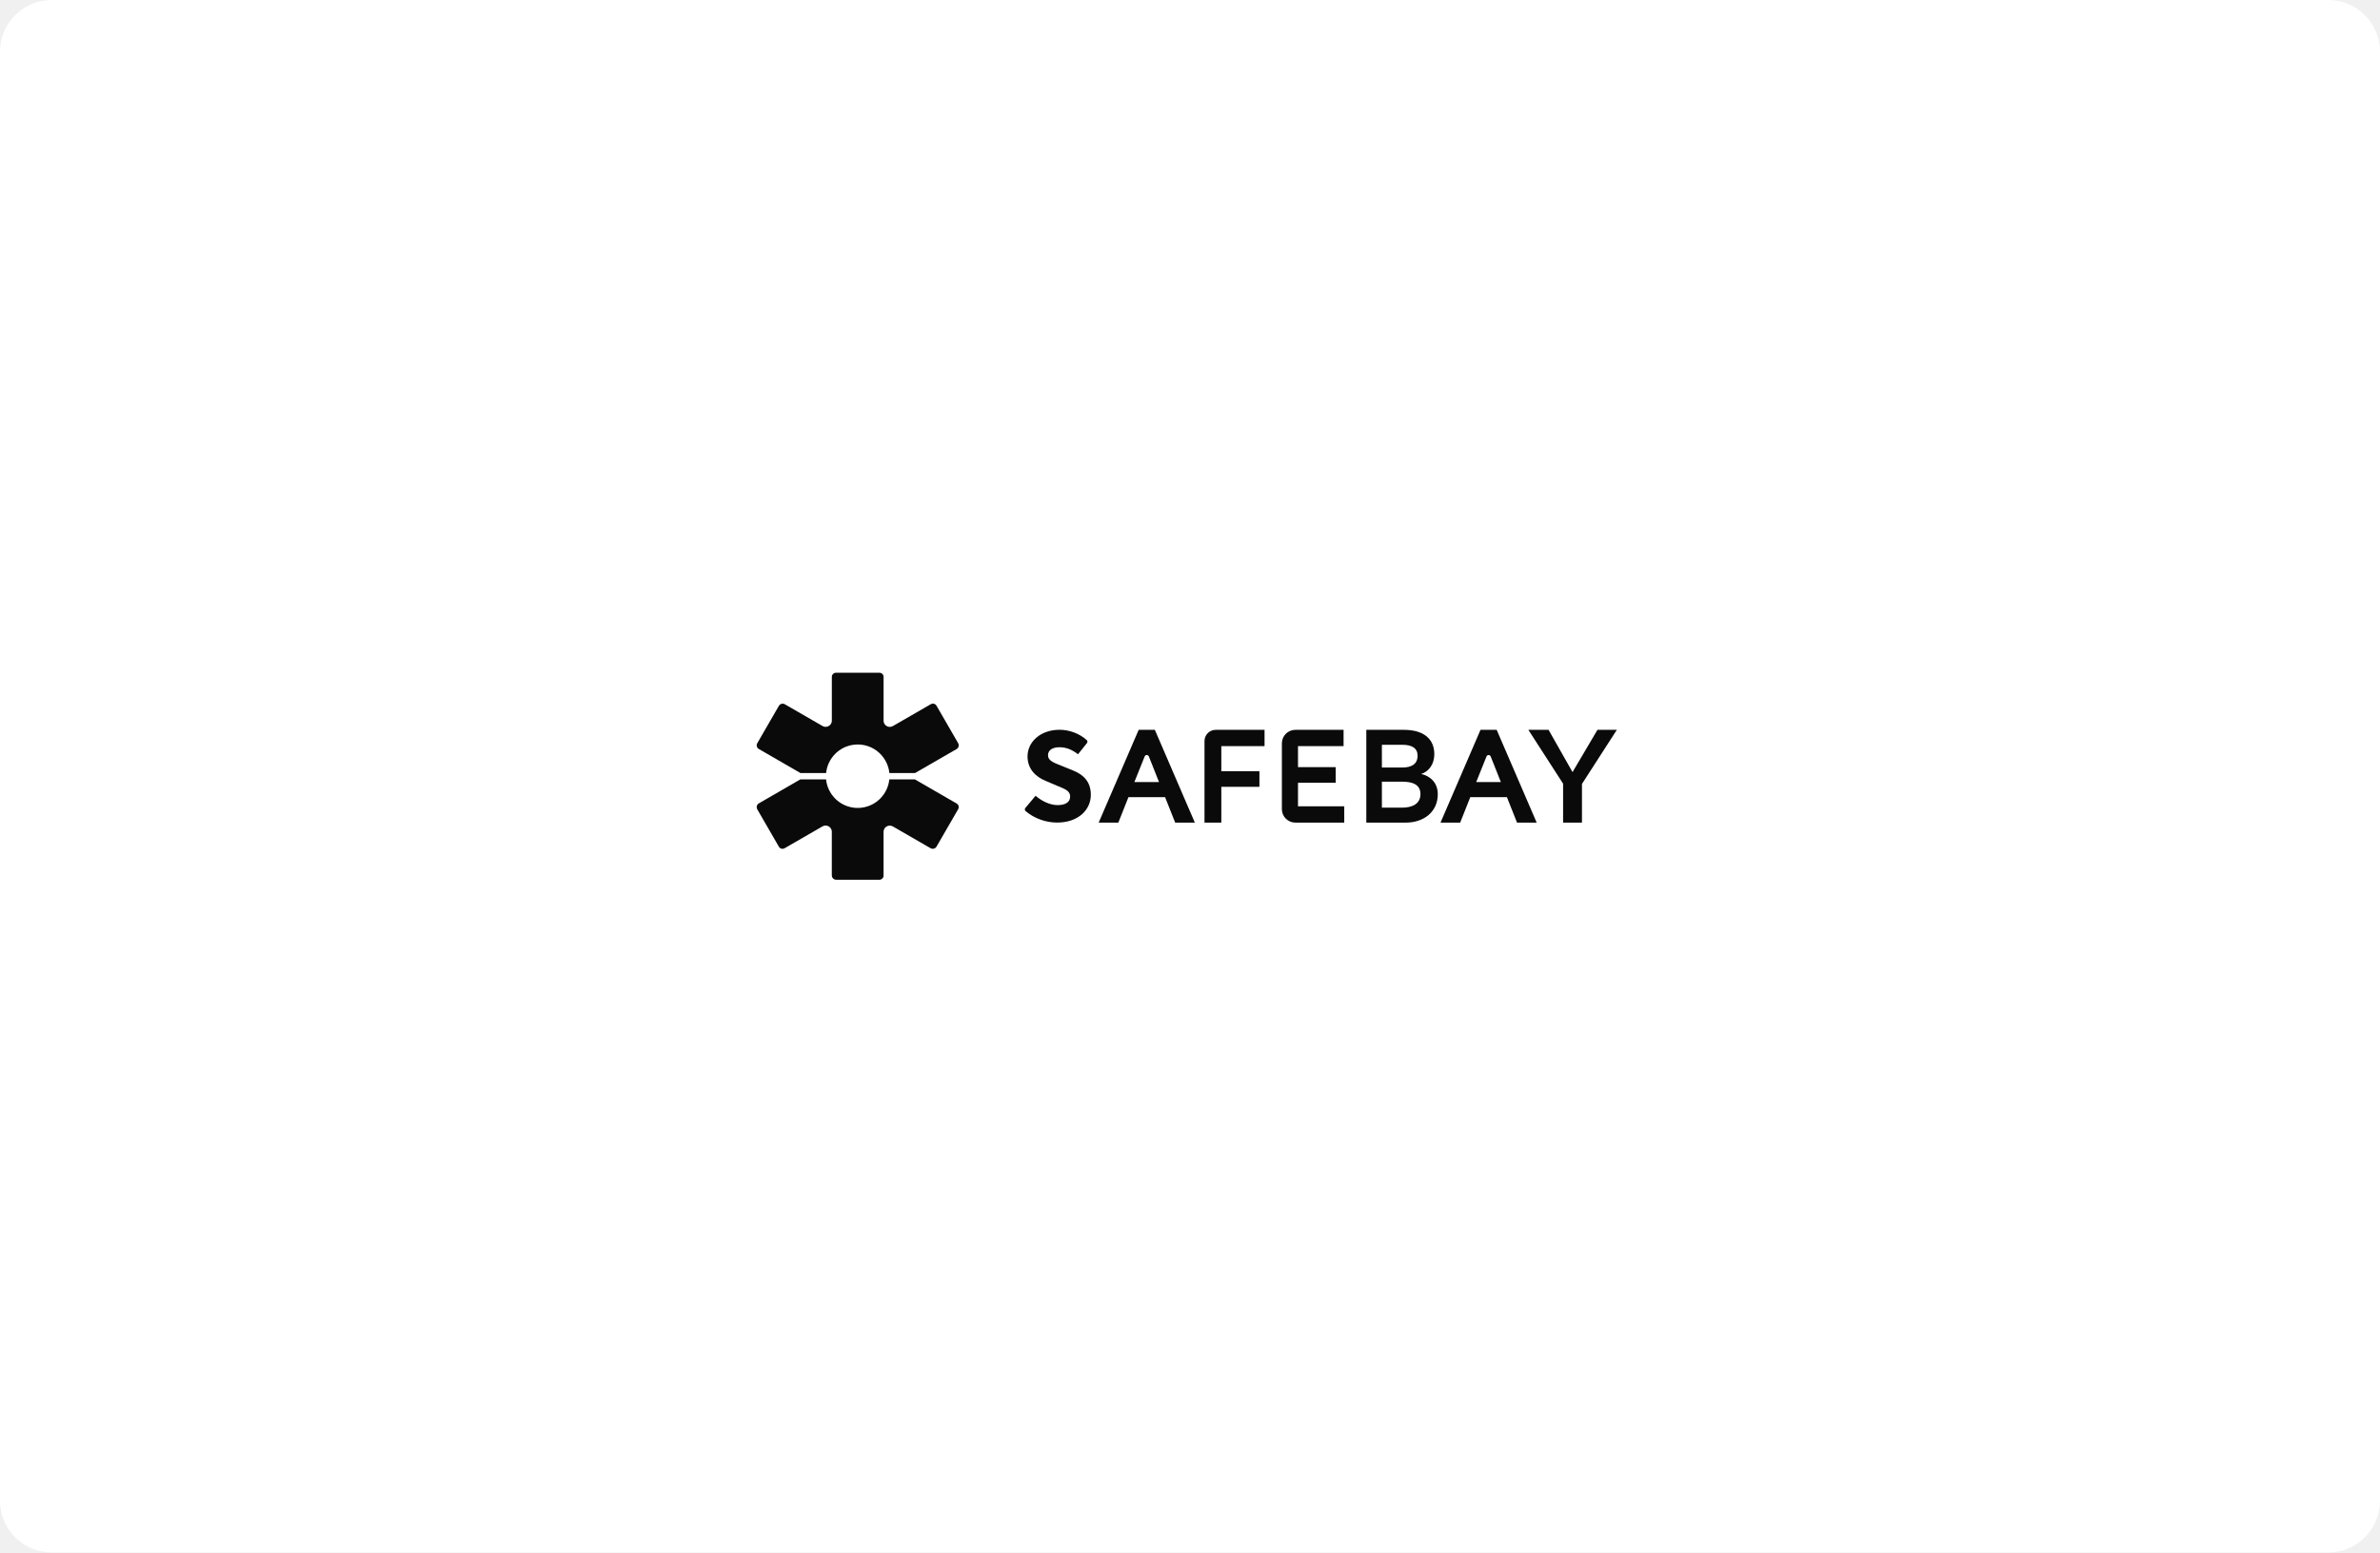
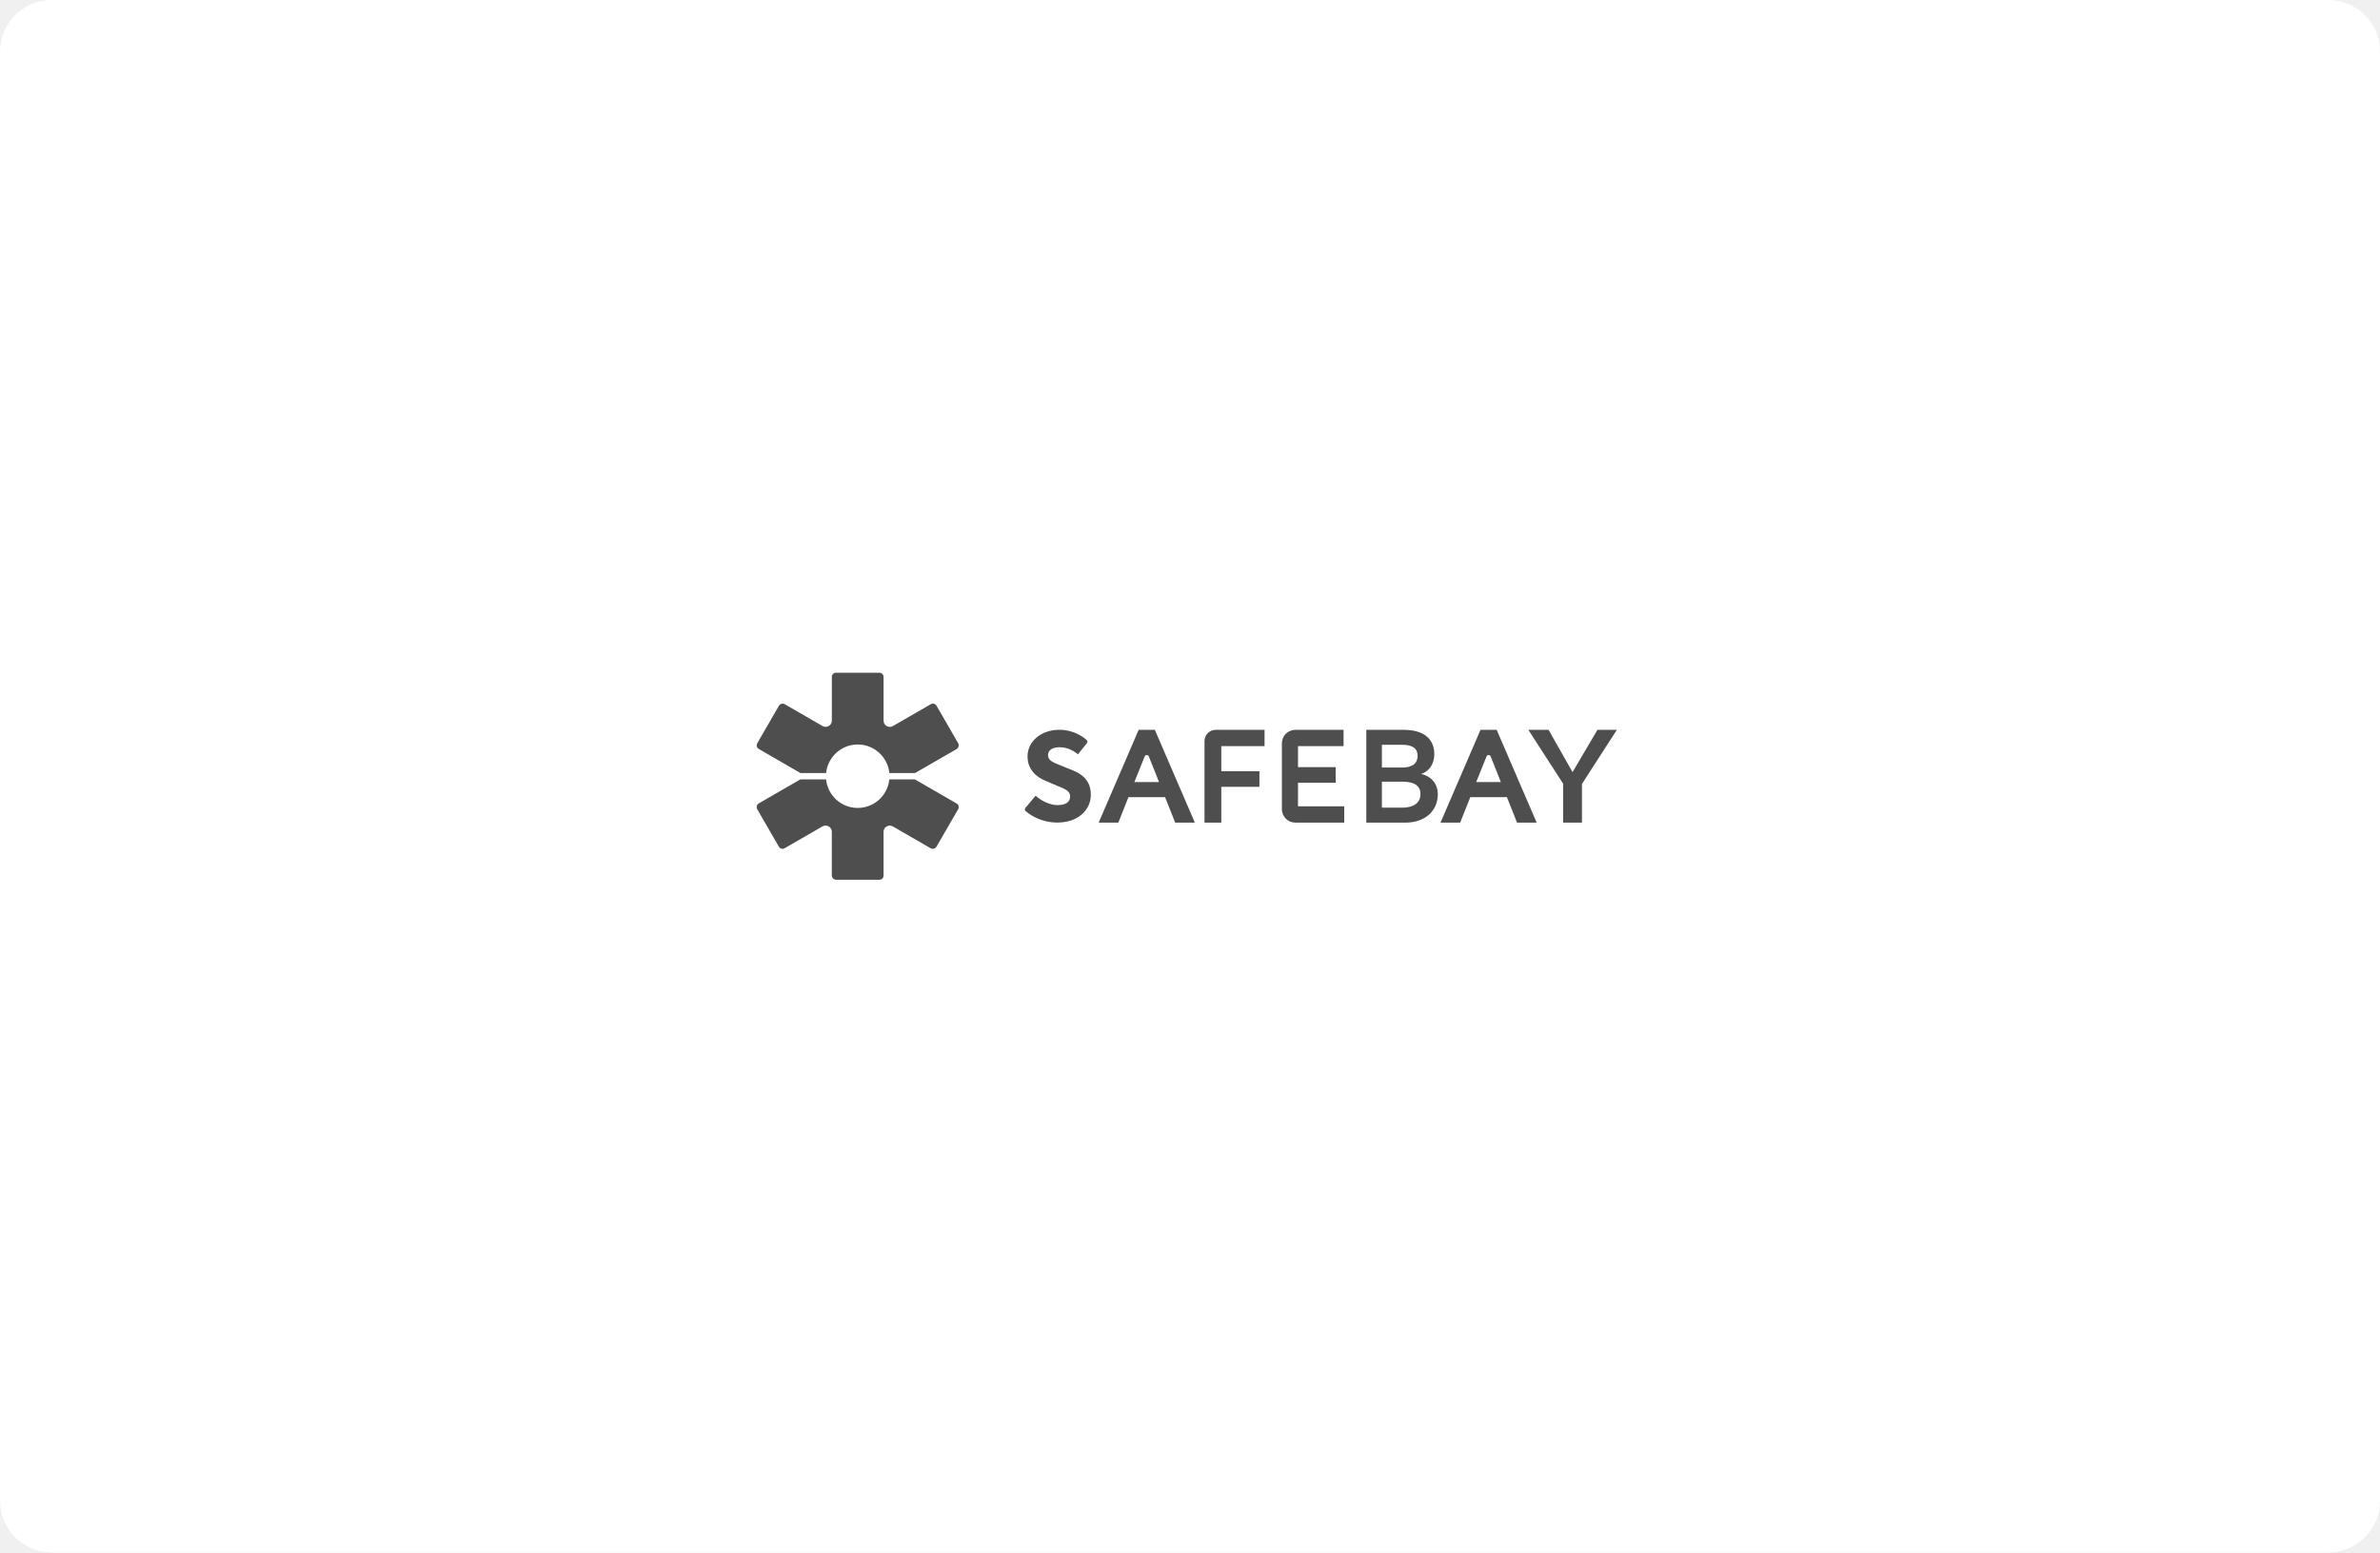
<svg xmlns="http://www.w3.org/2000/svg" preserveAspectRatio="none" overflow="visible" style="display: block;" width="368" height="240" viewBox="0 0 368 240" fill="none">
  <g id="Frame 396">
    <rect id="Rectangle 34625171" width="368" height="240" rx="8" fill="white" />
    <g id="Safebay">
-       <path d="M137.667 119.329C137.601 118.822 137.458 118.336 137.247 117.878C137.118 117.594 136.958 117.313 136.768 117.046C135.91 115.842 134.577 115.071 133.116 114.936C132.963 114.922 132.804 114.912 132.626 114.912C132.449 114.912 132.297 114.919 132.147 114.936C130.683 115.071 129.346 115.842 128.485 117.046C128.298 117.309 128.135 117.594 127.999 117.892C127.791 118.35 127.652 118.832 127.586 119.329H123.82L117.409 115.63C117.301 115.568 117.222 115.467 117.19 115.349C117.159 115.228 117.173 115.103 117.235 114.995L120.582 109.204C120.672 109.052 120.838 108.955 121.015 108.955C121.102 108.955 121.186 108.979 121.262 109.02L127.093 112.386C127.267 112.487 127.461 112.539 127.659 112.539C128.284 112.539 128.794 112.029 128.794 111.404V104.638C128.794 104.382 129.003 104.173 129.259 104.173H135.983C136.24 104.173 136.448 104.382 136.448 104.638V111.411C136.448 112.036 136.958 112.546 137.583 112.546C137.781 112.546 137.976 112.494 138.149 112.393L144.015 109.01C144.085 108.968 144.165 108.948 144.248 108.948C144.415 108.948 144.571 109.038 144.654 109.18L148 114.971C148.136 115.21 148.056 115.516 147.816 115.651L141.447 119.325H137.667V119.329Z" fill="#0A0A0A" />
-       <path d="M135.983 104.347C136.146 104.347 136.275 104.479 136.275 104.638V111.411C136.275 112.133 136.861 112.719 137.583 112.719C137.809 112.719 138.035 112.657 138.236 112.542L144.102 109.159C144.147 109.135 144.196 109.121 144.244 109.121C144.349 109.121 144.449 109.177 144.501 109.267L147.847 115.058C147.893 115.134 147.903 115.221 147.882 115.307C147.861 115.391 147.806 115.46 147.729 115.505L141.402 119.159H137.816C137.739 118.69 137.604 118.239 137.406 117.816C137.274 117.521 137.104 117.23 136.906 116.952C136.018 115.706 134.643 114.912 133.13 114.77C132.97 114.752 132.804 114.745 132.62 114.745C132.436 114.745 132.276 114.752 132.127 114.77C130.606 114.908 129.225 115.706 128.336 116.952C128.142 117.226 127.972 117.518 127.833 117.826C127.638 118.253 127.503 118.701 127.427 119.162H123.858L117.492 115.481C117.423 115.443 117.374 115.38 117.353 115.304C117.333 115.228 117.343 115.148 117.381 115.082L120.734 109.291C120.793 109.191 120.901 109.128 121.015 109.128C121.071 109.128 121.127 109.142 121.175 109.17L127.007 112.535C127.208 112.65 127.434 112.712 127.659 112.712C128.381 112.712 128.968 112.126 128.968 111.404V104.638C128.968 104.475 129.1 104.347 129.259 104.347H135.983ZM135.983 104H129.259C128.905 104 128.621 104.288 128.621 104.638V111.404C128.621 111.966 128.159 112.365 127.659 112.365C127.5 112.365 127.336 112.324 127.18 112.237L121.349 108.871C121.245 108.809 121.13 108.781 121.015 108.781C120.783 108.781 120.557 108.903 120.432 109.118L117.086 114.908C116.909 115.217 117.017 115.606 117.322 115.783L123.768 119.506H127.736C127.791 118.961 127.933 118.444 128.152 117.965C128.284 117.677 128.44 117.406 128.624 117.15C129.43 116.019 130.703 115.245 132.165 115.113C132.314 115.096 132.47 115.092 132.626 115.092C132.783 115.092 132.942 115.099 133.099 115.113C134.556 115.252 135.823 116.026 136.625 117.15C136.806 117.403 136.962 117.67 137.09 117.955C137.316 118.433 137.458 118.957 137.514 119.502H141.495L147.903 115.804C148.226 115.62 148.333 115.207 148.149 114.884L144.803 109.093C144.685 108.889 144.47 108.774 144.248 108.774C144.14 108.774 144.029 108.802 143.929 108.861L138.062 112.244C137.906 112.334 137.743 112.372 137.583 112.372C137.08 112.372 136.622 111.97 136.622 111.411V104.638C136.622 104.288 136.334 104 135.983 104Z" fill="#0A0A0A" />
-       <path d="M129.284 135.823C129.01 135.823 128.787 135.601 128.787 135.327V128.582C128.787 127.957 128.277 127.447 127.652 127.447C127.458 127.447 127.26 127.5 127.087 127.6L121.22 130.983C121.151 131.025 121.071 131.045 120.988 131.045C120.821 131.045 120.665 130.955 120.582 130.813L117.239 125.026C117.173 124.911 117.156 124.776 117.19 124.648C117.225 124.519 117.308 124.412 117.423 124.346L123.792 120.671H127.572C127.638 121.178 127.781 121.664 127.993 122.122C128.121 122.403 128.281 122.687 128.472 122.954C129.329 124.158 130.662 124.929 132.123 125.064C132.276 125.078 132.436 125.088 132.613 125.088C132.79 125.088 132.946 125.081 133.092 125.064C134.556 124.929 135.893 124.158 136.754 122.954C136.941 122.691 137.104 122.406 137.24 122.108C137.448 121.65 137.587 121.168 137.653 120.671H141.419L147.827 124.37C147.934 124.432 148.014 124.533 148.045 124.651C148.077 124.769 148.063 124.897 148 125.005L144.651 130.796C144.56 130.948 144.397 131.045 144.217 131.045C144.13 131.045 144.047 131.021 143.97 130.98L138.139 127.614C137.965 127.513 137.771 127.461 137.573 127.461C136.948 127.461 136.438 127.971 136.438 128.596V135.362C136.438 135.618 136.23 135.827 135.973 135.827H129.28L129.284 135.823Z" fill="#0A0A0A" />
-       <path d="M141.377 120.841L147.743 124.516C147.813 124.554 147.861 124.616 147.882 124.693C147.903 124.769 147.893 124.849 147.854 124.915L144.505 130.705C144.446 130.806 144.338 130.868 144.224 130.868C144.168 130.868 144.113 130.855 144.064 130.827L138.232 127.461C138.031 127.347 137.805 127.284 137.58 127.284C137.247 127.284 136.913 127.42 136.67 127.652C136.414 127.899 136.271 128.235 136.271 128.592V135.358C136.271 135.521 136.139 135.65 135.98 135.65H129.287C129.11 135.65 128.964 135.504 128.964 135.327V128.582C128.964 127.86 128.378 127.274 127.656 127.274C127.43 127.274 127.205 127.336 127.003 127.451L121.137 130.834C121.092 130.858 121.043 130.872 120.995 130.872C120.891 130.872 120.79 130.816 120.738 130.726L117.392 124.939C117.346 124.863 117.336 124.776 117.357 124.689C117.378 124.606 117.433 124.536 117.51 124.491L123.838 120.838H127.423C127.5 121.306 127.635 121.757 127.833 122.181C127.965 122.476 128.135 122.767 128.333 123.045C129.221 124.29 130.596 125.085 132.109 125.227C132.269 125.244 132.436 125.251 132.62 125.251C132.804 125.251 132.963 125.244 133.112 125.227C134.633 125.088 136.014 124.29 136.903 123.045C137.097 122.77 137.267 122.479 137.406 122.17C137.601 121.743 137.736 121.296 137.812 120.834H141.381M141.474 120.487H137.507C137.451 121.032 137.309 121.549 137.09 122.028C136.958 122.316 136.802 122.587 136.618 122.843C135.813 123.974 134.539 124.748 133.078 124.88C132.928 124.897 132.772 124.901 132.616 124.901C132.46 124.901 132.3 124.894 132.144 124.88C130.686 124.741 129.419 123.967 128.617 122.843C128.437 122.59 128.281 122.323 128.152 122.038C127.927 121.56 127.784 121.036 127.729 120.491H123.747L117.336 124.193C117.013 124.377 116.906 124.79 117.09 125.112L120.436 130.903C120.554 131.108 120.769 131.222 120.991 131.222C121.099 131.222 121.21 131.195 121.311 131.136L127.177 127.753C127.333 127.663 127.496 127.624 127.656 127.624C128.159 127.624 128.617 128.027 128.617 128.585V135.33C128.617 135.698 128.916 136 129.287 136H135.98C136.334 136 136.618 135.712 136.618 135.362V128.596C136.618 128.034 137.08 127.635 137.58 127.635C137.739 127.635 137.903 127.676 138.059 127.763L143.89 131.129C143.995 131.191 144.109 131.219 144.224 131.219C144.456 131.219 144.682 131.097 144.807 130.882L148.156 125.092C148.333 124.783 148.226 124.394 147.92 124.217L141.474 120.494V120.487Z" fill="#0A0A0A" />
-       <path d="M163.454 126.996C161.729 126.996 159.99 126.365 158.688 125.258C158.622 125.203 158.615 125.095 158.674 125.022L160.146 123.267C161.191 124.131 162.44 124.641 163.523 124.641C164.87 124.641 165.641 124.092 165.641 123.131C165.641 122.17 164.828 121.851 163.704 121.39L163.537 121.324L161.743 120.557C160.736 120.147 159.056 119.138 159.056 116.945C159.056 114.752 161.1 112.997 163.811 112.997C165.314 112.997 166.81 113.562 167.918 114.548C167.98 114.603 167.987 114.704 167.932 114.773L166.654 116.366C165.686 115.654 164.828 115.349 163.811 115.349C162.614 115.349 161.874 115.89 161.874 116.765C161.874 117.684 162.77 118.038 163.898 118.486L164.096 118.565L165.859 119.28C167.657 120.005 168.497 121.15 168.497 122.881C168.497 125.303 166.425 126.996 163.457 126.996H163.454Z" fill="#0A0A0A" />
-       <path d="M163.811 113.174C165.273 113.174 166.727 113.722 167.793 114.669L166.619 116.133C165.682 115.474 164.804 115.179 163.811 115.179C162.51 115.179 161.697 115.786 161.697 116.765C161.697 117.802 162.687 118.194 163.832 118.645L164.027 118.721L165.79 119.436C167.515 120.134 168.317 121.226 168.317 122.878C168.317 125.199 166.314 126.819 163.45 126.819C161.763 126.819 160.069 126.202 158.806 125.133L160.167 123.506C161.215 124.328 162.447 124.811 163.52 124.811C165.589 124.811 165.811 123.634 165.811 123.128C165.811 122.066 164.908 121.695 163.766 121.226L163.607 121.161L161.802 120.39C160.84 119.998 159.226 119.03 159.226 116.942C159.226 114.853 161.198 113.167 163.808 113.167M163.808 112.82C160.927 112.82 158.879 114.652 158.879 116.942C158.879 118.95 160.236 120.13 161.673 120.713L163.471 121.48C164.679 121.976 165.467 122.257 165.467 123.128C165.467 123.95 164.828 124.464 163.523 124.464C162.385 124.464 161.107 123.874 160.125 123.017L158.542 124.908C158.424 125.05 158.434 125.265 158.577 125.387C159.958 126.559 161.756 127.163 163.454 127.163C166.751 127.163 168.667 125.171 168.667 122.875C168.667 120.918 167.612 119.794 165.922 119.11L164.158 118.395C162.95 117.913 162.045 117.608 162.045 116.758C162.045 115.967 162.732 115.519 163.811 115.519C164.891 115.519 165.773 115.904 166.685 116.602L168.067 114.877C168.178 114.738 168.168 114.53 168.036 114.412C166.866 113.368 165.307 112.816 163.815 112.816L163.808 112.82Z" fill="#0A0A0A" />
-       <path d="M181.823 126.996L180.261 123.062H174.36L172.798 126.996H170.139L176.176 113H178.446L184.482 126.996H181.823ZM177.311 116.553C177.095 116.553 176.908 116.681 176.828 116.879L175.141 121.077H179.466L177.797 116.879C177.717 116.681 177.526 116.549 177.314 116.549L177.311 116.553Z" fill="#0A0A0A" />
-       <path d="M178.335 113.174L184.222 126.823H181.945L180.383 122.888H174.246L172.684 126.823H170.407L176.294 113.174H178.335ZM174.884 121.251H179.72L179.532 120.775L177.96 116.817C177.856 116.549 177.602 116.379 177.314 116.379C177.026 116.379 176.776 116.549 176.668 116.813L174.884 121.251ZM178.564 112.827H176.064L169.879 127.17H172.92L174.482 123.235H180.147L181.709 127.17H184.749L178.564 112.827ZM175.398 120.904L176.991 116.942C177.05 116.796 177.182 116.723 177.314 116.723C177.446 116.723 177.578 116.796 177.637 116.942L179.209 120.9H175.398V120.904Z" fill="#0A0A0A" />
-       <path d="M234.682 126.996L233.12 123.062H227.219L225.657 126.996H222.998L229.034 113H231.304L237.341 126.996H234.682ZM230.169 116.553C229.954 116.553 229.767 116.681 229.687 116.879L228 121.077H232.325L230.655 116.879C230.575 116.681 230.385 116.549 230.173 116.549L230.169 116.553Z" fill="#0A0A0A" />
-       <path d="M231.19 113.174L237.077 126.823H234.8L233.238 122.888H227.101L225.539 126.823H223.262L229.149 113.174H231.19ZM227.74 121.251H232.575L232.387 120.775L230.815 116.817C230.711 116.549 230.457 116.379 230.169 116.379C229.881 116.379 229.631 116.549 229.524 116.813L227.74 121.251ZM231.419 112.827H228.92L222.734 127.17H225.775L227.337 123.235H233.002L234.564 127.17H237.605L231.419 112.827ZM228.253 120.904L229.846 116.942C229.906 116.796 230.037 116.723 230.169 116.723C230.301 116.723 230.433 116.796 230.492 116.942L232.065 120.9H228.253V120.904Z" fill="#0A0A0A" />
-       <path d="M241.867 126.996V121.098L236.64 113H239.344L243.148 119.71L247.105 113H249.684L244.436 121.143V126.996H241.867Z" fill="#0A0A0A" />
-       <path d="M249.368 113.174L244.318 121.004L244.262 121.091V126.823H242.041V121.046L241.985 120.959L236.959 113.174H239.243L242.849 119.533L243.144 120.057L243.45 119.54L247.202 113.174H249.365M250 112.827H247.001L243.148 119.363L239.441 112.827H236.317L241.69 121.15V127.17H244.606V121.192L250 112.827Z" fill="#0A0A0A" />
-       <path d="M186.412 126.996V114.561C186.412 113.701 187.113 113 187.974 113H195.354V115.172H188.668V119.391H194.562V121.459H188.668V126.996H186.412Z" fill="#0A0A0A" />
-       <path d="M195.18 113.174V114.999H188.495V119.565H194.389V121.285H188.495V126.823H186.589V114.561C186.589 113.795 187.21 113.174 187.977 113.174H195.184M195.531 112.827H187.977C187.019 112.827 186.242 113.604 186.242 114.561V127.17H188.842V121.632H194.736V119.218H188.842V115.346H195.527V112.827H195.531Z" fill="#0A0A0A" />
-       <path d="M211.436 126.996V113H217.059C219.992 113 221.606 114.277 221.606 116.595C221.606 118.007 220.87 119.117 219.69 119.488L219.048 119.689L219.707 119.821C220.884 120.057 222.141 120.959 222.141 122.774C222.141 125.296 220.224 126.993 217.371 126.993H211.436V126.996ZM213.494 125.033H216.798C218.739 125.033 219.804 124.224 219.804 122.757C219.804 121.372 218.794 120.668 216.798 120.668H213.494V125.033ZM213.494 118.829H216.798C218.916 118.829 219.36 117.74 219.36 116.824C219.36 115.974 218.916 114.964 216.798 114.964H213.494V118.829Z" fill="#0A0A0A" />
-       <path d="M217.055 113.174C219.877 113.174 221.429 114.388 221.429 116.595C221.429 117.927 220.742 118.975 219.634 119.325L218.354 119.731L219.673 119.995C220.783 120.217 221.967 121.067 221.967 122.777C221.967 125.196 220.12 126.823 217.371 126.823H211.609V113.174H217.059M213.324 119.002H216.802C219.183 119.002 219.537 117.639 219.537 116.824C219.537 115.897 219.062 114.79 216.802 114.79H213.324V119.002ZM213.324 125.206H216.802C218.853 125.206 219.981 124.335 219.981 122.757C219.981 121.178 218.912 120.494 216.802 120.494H213.324V125.206ZM217.059 112.827H211.262V127.17H217.371C220.131 127.17 222.314 125.525 222.314 122.777C222.314 120.883 220.981 119.905 219.739 119.655C220.922 119.28 221.776 118.156 221.776 116.595C221.776 114.221 220.127 112.827 217.055 112.827H217.059ZM213.671 118.656V115.137H216.802C218.319 115.137 219.19 115.658 219.19 116.824C219.19 118.093 218.301 118.656 216.802 118.656H213.671ZM213.671 124.859V120.841H216.802C218.284 120.841 219.634 121.216 219.634 122.757C219.634 124.297 218.319 124.859 216.802 124.859H213.671Z" fill="#0A0A0A" />
-       <path d="M200.293 126.996C199.241 126.996 198.384 126.139 198.384 125.088V114.908C198.384 113.857 199.241 113 200.293 113H207.572V115.172H200.526V118.767H206.354V120.834H200.526V124.824H207.676V126.996H200.29H200.293Z" fill="#0A0A0A" />
-       <path d="M207.399 113.174V114.999H200.352V118.94H206.18V120.661H200.352V124.998H207.503V126.823H200.29C199.332 126.823 198.554 126.046 198.554 125.088V114.908C198.554 113.951 199.332 113.174 200.29 113.174H207.395M200.29 112.827C199.141 112.827 198.207 113.76 198.207 114.908V125.088C198.207 126.237 199.141 127.17 200.29 127.17H207.85V124.651H200.699V121.008H206.527V118.593H200.699V115.346H207.746V112.827H200.29Z" fill="#0A0A0A" />
+       <path d="M137.667 119.329C137.601 118.822 137.458 118.336 137.247 117.878C137.118 117.594 136.958 117.313 136.768 117.046C135.91 115.842 134.577 115.071 133.116 114.936C132.963 114.922 132.804 114.912 132.626 114.912C132.449 114.912 132.297 114.919 132.147 114.936C130.683 115.071 129.346 115.842 128.485 117.046C128.298 117.309 128.135 117.594 127.999 117.892C127.791 118.35 127.652 118.832 127.586 119.329H123.82L117.409 115.63C117.301 115.568 117.222 115.467 117.19 115.349C117.159 115.228 117.173 115.103 117.235 114.995L120.582 109.204C120.672 109.052 120.838 108.955 121.015 108.955C121.102 108.955 121.186 108.979 121.262 109.02L127.093 112.386C127.267 112.487 127.461 112.539 127.659 112.539C128.284 112.539 128.794 112.029 128.794 111.404V104.638C128.794 104.382 129.003 104.173 129.259 104.173H135.983C136.24 104.173 136.448 104.382 136.448 104.638V111.411C136.448 112.036 136.958 112.546 137.583 112.546C137.781 112.546 137.976 112.494 138.149 112.393L144.015 109.01C144.085 108.968 144.165 108.948 144.248 108.948C144.415 108.948 144.571 109.038 144.654 109.18L148 114.971C148.136 115.21 148.056 115.516 147.816 115.651L141.447 119.325H137.667V119.329Z" fill="#4E4E4E" />
+       <path d="M135.983 104.347C136.146 104.347 136.275 104.479 136.275 104.638V111.411C136.275 112.133 136.861 112.719 137.583 112.719C137.809 112.719 138.035 112.657 138.236 112.542L144.102 109.159C144.147 109.135 144.196 109.121 144.244 109.121C144.349 109.121 144.449 109.177 144.501 109.267L147.847 115.058C147.893 115.134 147.903 115.221 147.882 115.307C147.861 115.391 147.806 115.46 147.729 115.505L141.402 119.159H137.816C137.739 118.69 137.604 118.239 137.406 117.816C137.274 117.521 137.104 117.23 136.906 116.952C136.018 115.706 134.643 114.912 133.13 114.77C132.97 114.752 132.804 114.745 132.62 114.745C132.436 114.745 132.276 114.752 132.127 114.77C130.606 114.908 129.225 115.706 128.336 116.952C128.142 117.226 127.972 117.518 127.833 117.826C127.638 118.253 127.503 118.701 127.427 119.162H123.858L117.492 115.481C117.423 115.443 117.374 115.38 117.353 115.304C117.333 115.228 117.343 115.148 117.381 115.082L120.734 109.291C120.793 109.191 120.901 109.128 121.015 109.128C121.071 109.128 121.127 109.142 121.175 109.17L127.007 112.535C127.208 112.65 127.434 112.712 127.659 112.712C128.381 112.712 128.968 112.126 128.968 111.404V104.638C128.968 104.475 129.1 104.347 129.259 104.347H135.983ZM135.983 104H129.259C128.905 104 128.621 104.288 128.621 104.638V111.404C128.621 111.966 128.159 112.365 127.659 112.365C127.5 112.365 127.336 112.324 127.18 112.237L121.349 108.871C121.245 108.809 121.13 108.781 121.015 108.781C120.783 108.781 120.557 108.903 120.432 109.118L117.086 114.908C116.909 115.217 117.017 115.606 117.322 115.783L123.768 119.506H127.736C127.791 118.961 127.933 118.444 128.152 117.965C128.284 117.677 128.44 117.406 128.624 117.15C129.43 116.019 130.703 115.245 132.165 115.113C132.314 115.096 132.47 115.092 132.626 115.092C132.783 115.092 132.942 115.099 133.099 115.113C134.556 115.252 135.823 116.026 136.625 117.15C136.806 117.403 136.962 117.67 137.09 117.955C137.316 118.433 137.458 118.957 137.514 119.502H141.495L147.903 115.804C148.226 115.62 148.333 115.207 148.149 114.884L144.803 109.093C144.685 108.889 144.47 108.774 144.248 108.774C144.14 108.774 144.029 108.802 143.929 108.861L138.062 112.244C137.906 112.334 137.743 112.372 137.583 112.372C137.08 112.372 136.622 111.97 136.622 111.411V104.638C136.622 104.288 136.334 104 135.983 104Z" fill="#4E4E4E" />
+       <path d="M129.284 135.823C129.01 135.823 128.787 135.601 128.787 135.327V128.582C128.787 127.957 128.277 127.447 127.652 127.447C127.458 127.447 127.26 127.5 127.087 127.6L121.22 130.983C121.151 131.025 121.071 131.045 120.988 131.045C120.821 131.045 120.665 130.955 120.582 130.813L117.239 125.026C117.173 124.911 117.156 124.776 117.19 124.648C117.225 124.519 117.308 124.412 117.423 124.346L123.792 120.671H127.572C127.638 121.178 127.781 121.664 127.993 122.122C128.121 122.403 128.281 122.687 128.472 122.954C129.329 124.158 130.662 124.929 132.123 125.064C132.276 125.078 132.436 125.088 132.613 125.088C132.79 125.088 132.946 125.081 133.092 125.064C134.556 124.929 135.893 124.158 136.754 122.954C136.941 122.691 137.104 122.406 137.24 122.108C137.448 121.65 137.587 121.168 137.653 120.671H141.419L147.827 124.37C147.934 124.432 148.014 124.533 148.045 124.651C148.077 124.769 148.063 124.897 148 125.005L144.651 130.796C144.56 130.948 144.397 131.045 144.217 131.045C144.13 131.045 144.047 131.021 143.97 130.98L138.139 127.614C137.965 127.513 137.771 127.461 137.573 127.461C136.948 127.461 136.438 127.971 136.438 128.596V135.362C136.438 135.618 136.23 135.827 135.973 135.827H129.28L129.284 135.823Z" fill="#4E4E4E" />
+       <path d="M141.377 120.841L147.743 124.516C147.813 124.554 147.861 124.616 147.882 124.693C147.903 124.769 147.893 124.849 147.854 124.915L144.505 130.705C144.446 130.806 144.338 130.868 144.224 130.868C144.168 130.868 144.113 130.855 144.064 130.827L138.232 127.461C138.031 127.347 137.805 127.284 137.58 127.284C137.247 127.284 136.913 127.42 136.67 127.652C136.414 127.899 136.271 128.235 136.271 128.592V135.358C136.271 135.521 136.139 135.65 135.98 135.65H129.287C129.11 135.65 128.964 135.504 128.964 135.327V128.582C128.964 127.86 128.378 127.274 127.656 127.274C127.43 127.274 127.205 127.336 127.003 127.451L121.137 130.834C121.092 130.858 121.043 130.872 120.995 130.872C120.891 130.872 120.79 130.816 120.738 130.726L117.392 124.939C117.346 124.863 117.336 124.776 117.357 124.689C117.378 124.606 117.433 124.536 117.51 124.491L123.838 120.838H127.423C127.5 121.306 127.635 121.757 127.833 122.181C127.965 122.476 128.135 122.767 128.333 123.045C129.221 124.29 130.596 125.085 132.109 125.227C132.269 125.244 132.436 125.251 132.62 125.251C132.804 125.251 132.963 125.244 133.112 125.227C134.633 125.088 136.014 124.29 136.903 123.045C137.097 122.77 137.267 122.479 137.406 122.17C137.601 121.743 137.736 121.296 137.812 120.834H141.381M141.474 120.487H137.507C137.451 121.032 137.309 121.549 137.09 122.028C136.958 122.316 136.802 122.587 136.618 122.843C135.813 123.974 134.539 124.748 133.078 124.88C132.928 124.897 132.772 124.901 132.616 124.901C132.46 124.901 132.3 124.894 132.144 124.88C130.686 124.741 129.419 123.967 128.617 122.843C128.437 122.59 128.281 122.323 128.152 122.038C127.927 121.56 127.784 121.036 127.729 120.491H123.747L117.336 124.193C117.013 124.377 116.906 124.79 117.09 125.112L120.436 130.903C120.554 131.108 120.769 131.222 120.991 131.222C121.099 131.222 121.21 131.195 121.311 131.136L127.177 127.753C127.333 127.663 127.496 127.624 127.656 127.624C128.159 127.624 128.617 128.027 128.617 128.585V135.33C128.617 135.698 128.916 136 129.287 136H135.98C136.334 136 136.618 135.712 136.618 135.362V128.596C136.618 128.034 137.08 127.635 137.58 127.635C137.739 127.635 137.903 127.676 138.059 127.763L143.89 131.129C143.995 131.191 144.109 131.219 144.224 131.219C144.456 131.219 144.682 131.097 144.807 130.882L148.156 125.092C148.333 124.783 148.226 124.394 147.92 124.217L141.474 120.494V120.487Z" fill="#4E4E4E" />
+       <path d="M163.454 126.996C161.729 126.996 159.99 126.365 158.688 125.258C158.622 125.203 158.615 125.095 158.674 125.022L160.146 123.267C161.191 124.131 162.44 124.641 163.523 124.641C164.87 124.641 165.641 124.092 165.641 123.131C165.641 122.17 164.828 121.851 163.704 121.39L163.537 121.324L161.743 120.557C160.736 120.147 159.056 119.138 159.056 116.945C159.056 114.752 161.1 112.997 163.811 112.997C165.314 112.997 166.81 113.562 167.918 114.548C167.98 114.603 167.987 114.704 167.932 114.773L166.654 116.366C165.686 115.654 164.828 115.349 163.811 115.349C162.614 115.349 161.874 115.89 161.874 116.765C161.874 117.684 162.77 118.038 163.898 118.486L164.096 118.565L165.859 119.28C167.657 120.005 168.497 121.15 168.497 122.881C168.497 125.303 166.425 126.996 163.457 126.996H163.454Z" fill="#4E4E4E" />
+       <path d="M163.811 113.174C165.273 113.174 166.727 113.722 167.793 114.669L166.619 116.133C165.682 115.474 164.804 115.179 163.811 115.179C162.51 115.179 161.697 115.786 161.697 116.765C161.697 117.802 162.687 118.194 163.832 118.645L164.027 118.721L165.79 119.436C167.515 120.134 168.317 121.226 168.317 122.878C168.317 125.199 166.314 126.819 163.45 126.819C161.763 126.819 160.069 126.202 158.806 125.133L160.167 123.506C161.215 124.328 162.447 124.811 163.52 124.811C165.589 124.811 165.811 123.634 165.811 123.128C165.811 122.066 164.908 121.695 163.766 121.226L163.607 121.161L161.802 120.39C160.84 119.998 159.226 119.03 159.226 116.942C159.226 114.853 161.198 113.167 163.808 113.167M163.808 112.82C160.927 112.82 158.879 114.652 158.879 116.942C158.879 118.95 160.236 120.13 161.673 120.713L163.471 121.48C164.679 121.976 165.467 122.257 165.467 123.128C165.467 123.95 164.828 124.464 163.523 124.464C162.385 124.464 161.107 123.874 160.125 123.017L158.542 124.908C158.424 125.05 158.434 125.265 158.577 125.387C159.958 126.559 161.756 127.163 163.454 127.163C166.751 127.163 168.667 125.171 168.667 122.875C168.667 120.918 167.612 119.794 165.922 119.11L164.158 118.395C162.95 117.913 162.045 117.608 162.045 116.758C162.045 115.967 162.732 115.519 163.811 115.519C164.891 115.519 165.773 115.904 166.685 116.602L168.067 114.877C168.178 114.738 168.168 114.53 168.036 114.412C166.866 113.368 165.307 112.816 163.815 112.816L163.808 112.82Z" fill="#4E4E4E" />
+       <path d="M181.823 126.996L180.261 123.062H174.36L172.798 126.996H170.139L176.176 113H178.446L184.482 126.996H181.823ZM177.311 116.553C177.095 116.553 176.908 116.681 176.828 116.879L175.141 121.077H179.466L177.797 116.879C177.717 116.681 177.526 116.549 177.314 116.549L177.311 116.553Z" fill="#4E4E4E" />
+       <path d="M178.335 113.174L184.222 126.823H181.945L180.383 122.888H174.246L172.684 126.823H170.407L176.294 113.174H178.335ZM174.884 121.251H179.72L179.532 120.775L177.96 116.817C177.856 116.549 177.602 116.379 177.314 116.379C177.026 116.379 176.776 116.549 176.668 116.813L174.884 121.251ZM178.564 112.827H176.064L169.879 127.17H172.92L174.482 123.235H180.147L181.709 127.17H184.749L178.564 112.827ZM175.398 120.904L176.991 116.942C177.05 116.796 177.182 116.723 177.314 116.723C177.446 116.723 177.578 116.796 177.637 116.942L179.209 120.9H175.398V120.904Z" fill="#4E4E4E" />
+       <path d="M234.682 126.996L233.12 123.062H227.219L225.657 126.996H222.998L229.034 113H231.304L237.341 126.996H234.682ZM230.169 116.553C229.954 116.553 229.767 116.681 229.687 116.879L228 121.077H232.325L230.655 116.879C230.575 116.681 230.385 116.549 230.173 116.549L230.169 116.553Z" fill="#4E4E4E" />
+       <path d="M231.19 113.174L237.077 126.823H234.8L233.238 122.888H227.101L225.539 126.823H223.262L229.149 113.174H231.19ZM227.74 121.251H232.575L232.387 120.775L230.815 116.817C230.711 116.549 230.457 116.379 230.169 116.379C229.881 116.379 229.631 116.549 229.524 116.813L227.74 121.251ZM231.419 112.827H228.92L222.734 127.17H225.775L227.337 123.235H233.002L234.564 127.17H237.605L231.419 112.827ZM228.253 120.904L229.846 116.942C229.906 116.796 230.037 116.723 230.169 116.723C230.301 116.723 230.433 116.796 230.492 116.942L232.065 120.9H228.253V120.904Z" fill="#4E4E4E" />
+       <path d="M241.867 126.996V121.098L236.64 113H239.344L243.148 119.71L247.105 113H249.684L244.436 121.143V126.996H241.867Z" fill="#4E4E4E" />
+       <path d="M249.368 113.174L244.318 121.004L244.262 121.091V126.823H242.041V121.046L241.985 120.959L236.959 113.174H239.243L242.849 119.533L243.144 120.057L243.45 119.54L247.202 113.174H249.365M250 112.827H247.001L243.148 119.363L239.441 112.827H236.317L241.69 121.15V127.17H244.606V121.192L250 112.827Z" fill="#4E4E4E" />
+       <path d="M186.412 126.996V114.561C186.412 113.701 187.113 113 187.974 113H195.354V115.172H188.668V119.391H194.562V121.459H188.668V126.996H186.412Z" fill="#4E4E4E" />
+       <path d="M195.18 113.174V114.999H188.495V119.565H194.389V121.285H188.495V126.823H186.589V114.561C186.589 113.795 187.21 113.174 187.977 113.174H195.184M195.531 112.827H187.977C187.019 112.827 186.242 113.604 186.242 114.561V127.17H188.842V121.632H194.736V119.218H188.842V115.346H195.527V112.827H195.531Z" fill="#4E4E4E" />
+       <path d="M211.436 126.996V113H217.059C219.992 113 221.606 114.277 221.606 116.595C221.606 118.007 220.87 119.117 219.69 119.488L219.048 119.689L219.707 119.821C220.884 120.057 222.141 120.959 222.141 122.774C222.141 125.296 220.224 126.993 217.371 126.993H211.436V126.996ZM213.494 125.033H216.798C218.739 125.033 219.804 124.224 219.804 122.757C219.804 121.372 218.794 120.668 216.798 120.668H213.494V125.033ZM213.494 118.829H216.798C218.916 118.829 219.36 117.74 219.36 116.824C219.36 115.974 218.916 114.964 216.798 114.964H213.494V118.829Z" fill="#4E4E4E" />
+       <path d="M217.055 113.174C219.877 113.174 221.429 114.388 221.429 116.595C221.429 117.927 220.742 118.975 219.634 119.325L218.354 119.731L219.673 119.995C220.783 120.217 221.967 121.067 221.967 122.777C221.967 125.196 220.12 126.823 217.371 126.823H211.609V113.174H217.059M213.324 119.002H216.802C219.183 119.002 219.537 117.639 219.537 116.824C219.537 115.897 219.062 114.79 216.802 114.79H213.324V119.002ZM213.324 125.206H216.802C218.853 125.206 219.981 124.335 219.981 122.757C219.981 121.178 218.912 120.494 216.802 120.494H213.324V125.206ZM217.059 112.827H211.262V127.17H217.371C220.131 127.17 222.314 125.525 222.314 122.777C222.314 120.883 220.981 119.905 219.739 119.655C220.922 119.28 221.776 118.156 221.776 116.595C221.776 114.221 220.127 112.827 217.055 112.827H217.059ZM213.671 118.656V115.137H216.802C218.319 115.137 219.19 115.658 219.19 116.824C219.19 118.093 218.301 118.656 216.802 118.656H213.671ZM213.671 124.859V120.841H216.802C218.284 120.841 219.634 121.216 219.634 122.757C219.634 124.297 218.319 124.859 216.802 124.859H213.671Z" fill="#4E4E4E" />
+       <path d="M200.293 126.996C199.241 126.996 198.384 126.139 198.384 125.088V114.908C198.384 113.857 199.241 113 200.293 113H207.572V115.172H200.526V118.767H206.354V120.834H200.526V124.824H207.676V126.996H200.29H200.293Z" fill="#4E4E4E" />
+       <path d="M207.399 113.174V114.999H200.352V118.94H206.18V120.661H200.352V124.998H207.503V126.823H200.29C199.332 126.823 198.554 126.046 198.554 125.088V114.908C198.554 113.951 199.332 113.174 200.29 113.174H207.395M200.29 112.827C199.141 112.827 198.207 113.76 198.207 114.908V125.088C198.207 126.237 199.141 127.17 200.29 127.17H207.85V124.651H200.699V121.008H206.527V118.593H200.699V115.346H207.746V112.827H200.29Z" fill="#4E4E4E" />
    </g>
  </g>
</svg>
